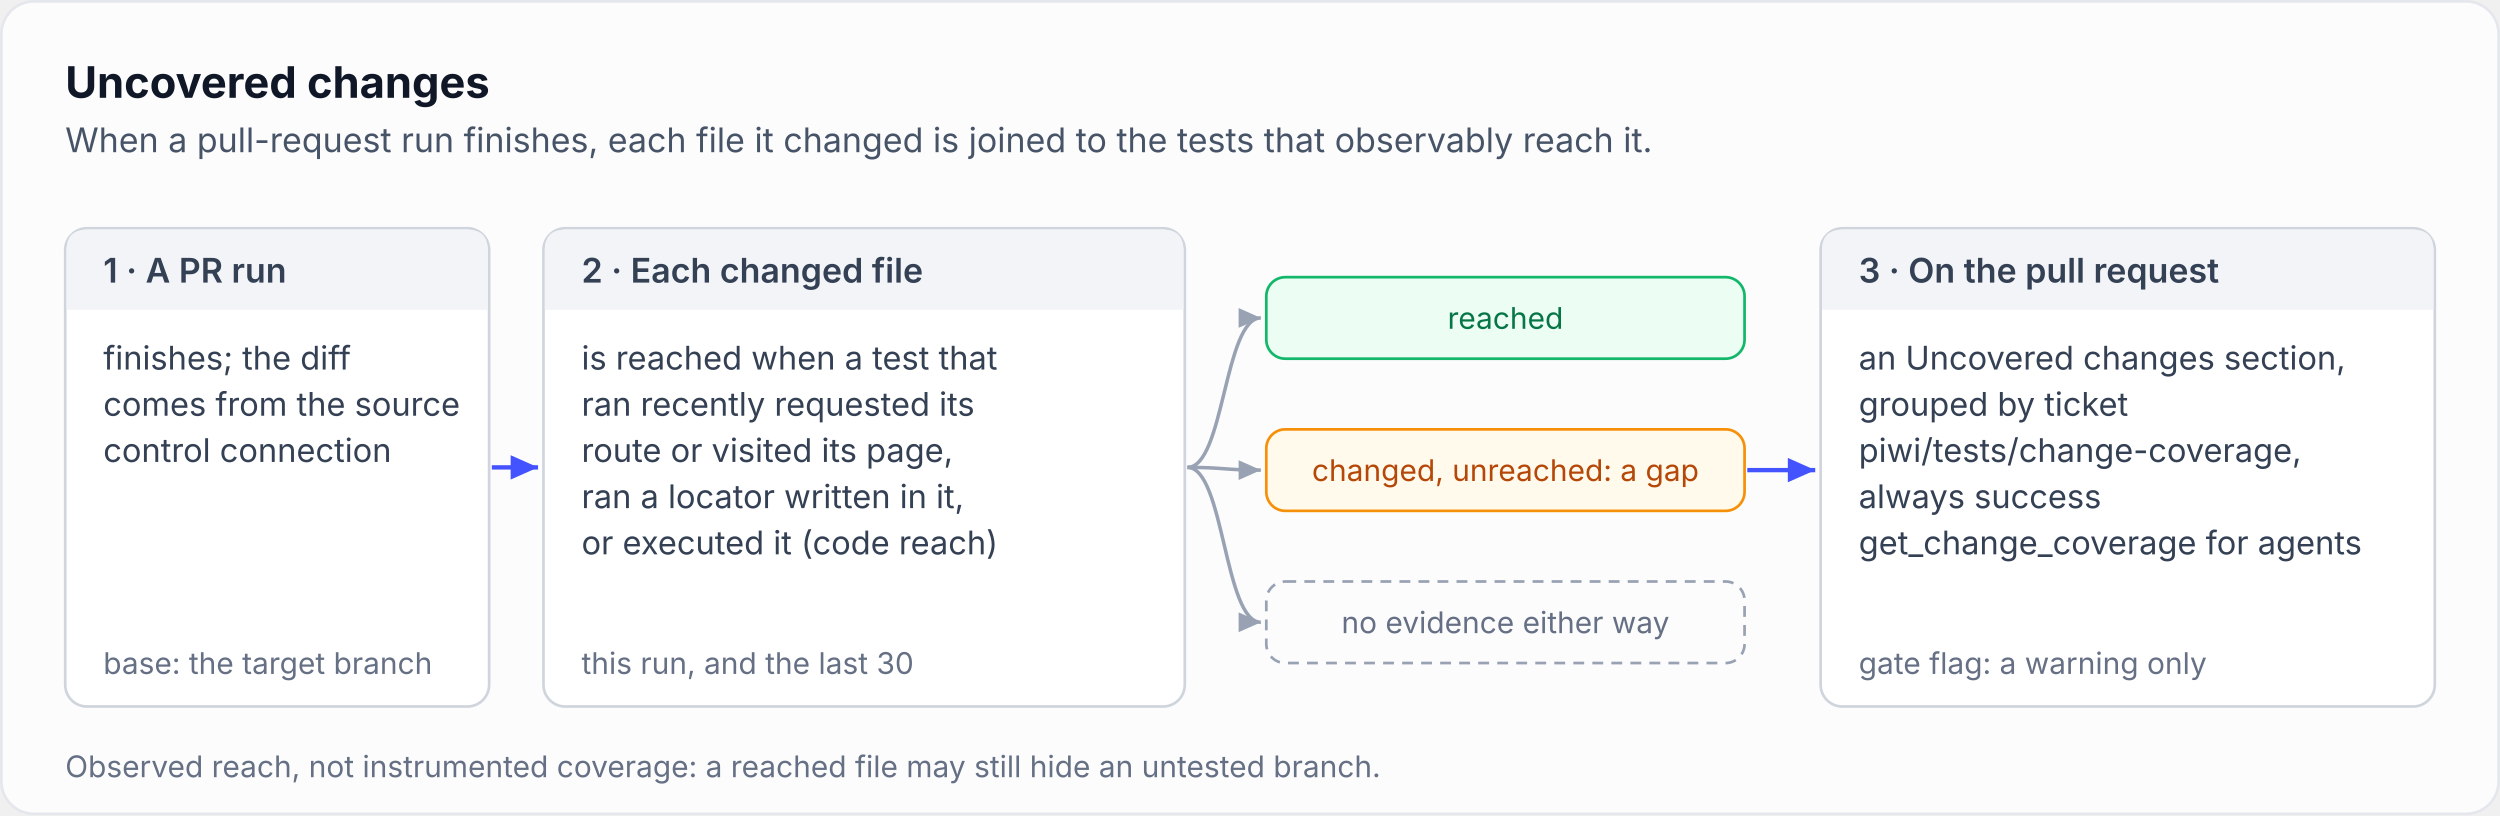
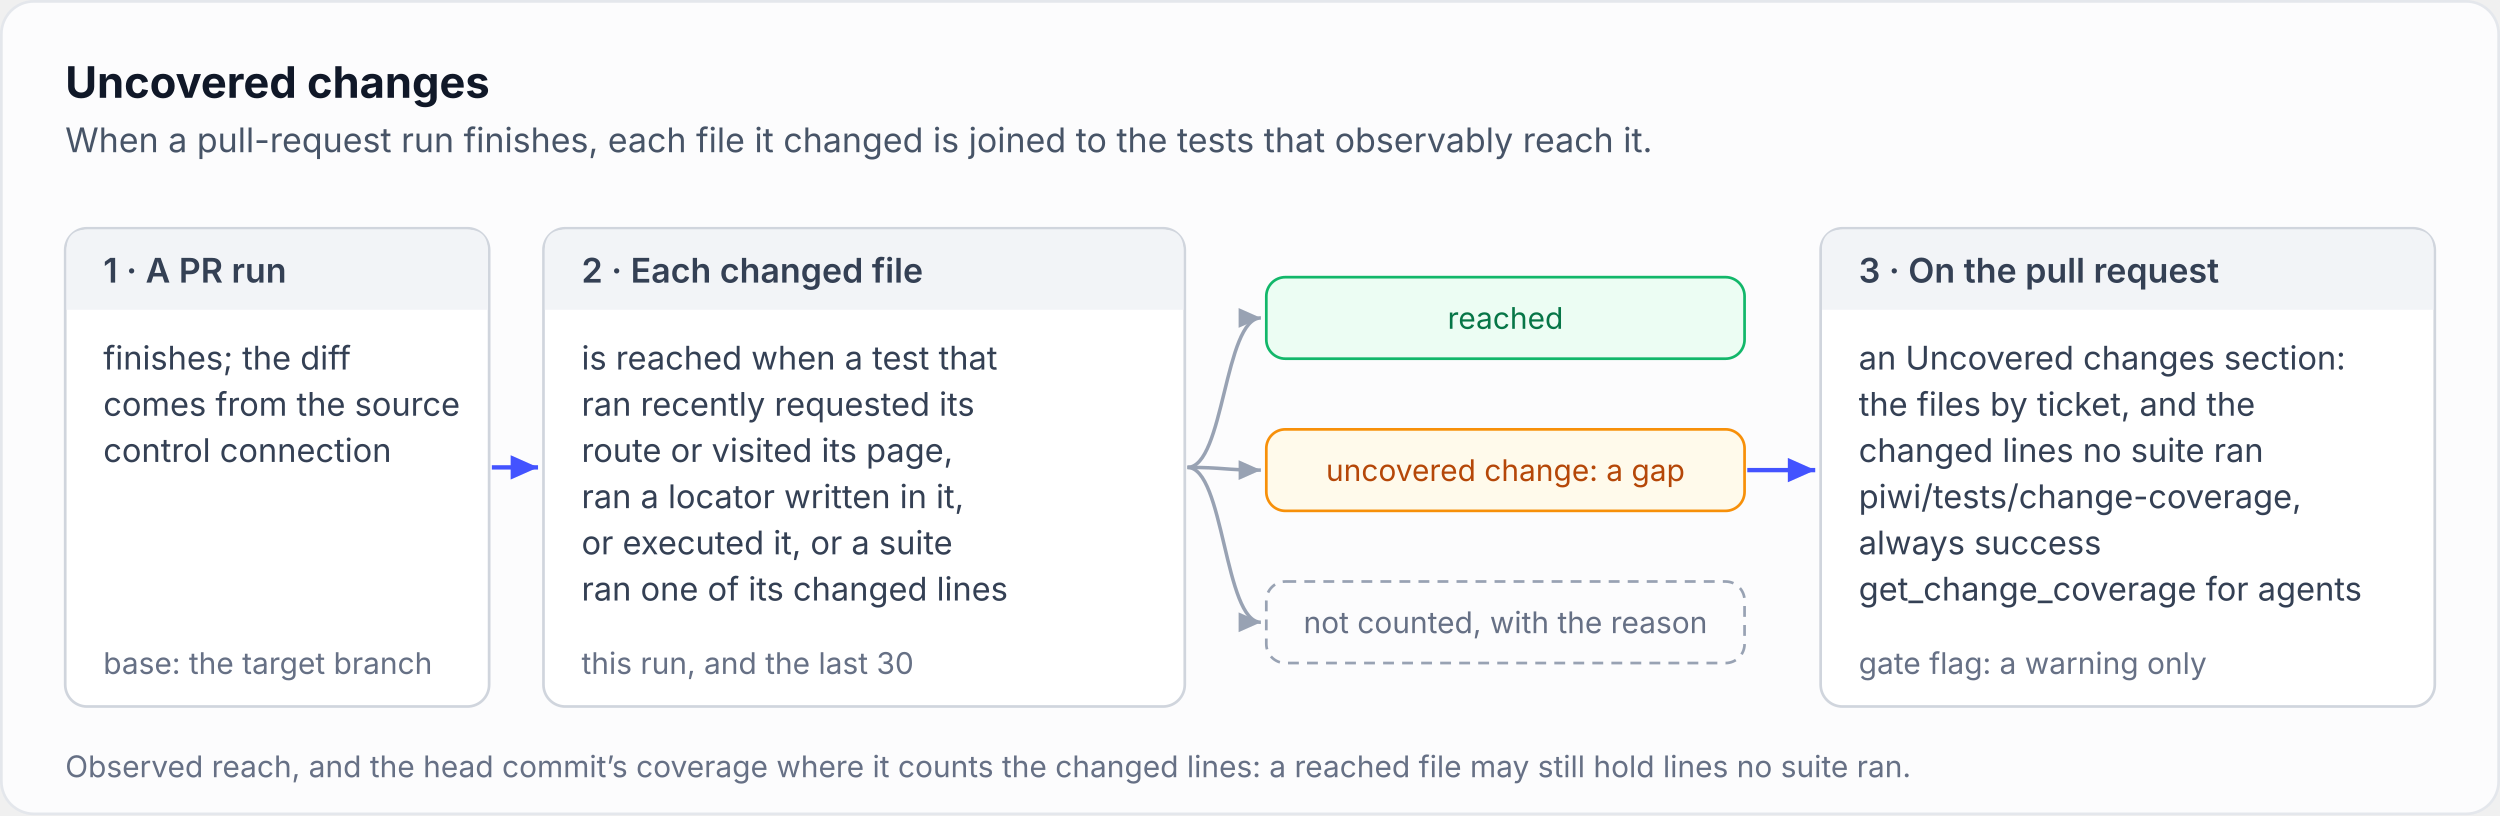
<svg xmlns="http://www.w3.org/2000/svg" viewBox="0 0 920 300" font-family="ui-sans-serif, system-ui, -apple-system, 'Segoe UI', sans-serif">
  <style>
  .bg{fill:#fcfcfd;stroke:#e4e7ec}
  .t{fill:#101828;font-weight:700;font-size:16px}
  .s{fill:#475467;font-size:12.5px}
  .h{fill:#667085;font-size:10.5px;font-weight:600;letter-spacing:.06em}
  .l{fill:#344054;font-size:12px}
  .lb{fill:#344054;font-size:12.5px;font-weight:600}
  .m{fill:#667085;font-size:11px}
  .mono{font-family:ui-monospace,SFMono-Regular,Menlo,Consolas,monospace;font-size:10.5px}
  .bst,.fct,.frt,.okt{font-size:11px}
  .box{fill:#ffffff;stroke:#d0d5dd}
  .hd{fill:#f2f4f7}
  .dash{fill:none;stroke:#98a2b3;stroke-dasharray:4 3}
  .edge{fill:none;stroke:#98a2b3;stroke-width:1.3}
  .acc{fill:none;stroke:#4353ff;stroke-width:1.6}
  .acct{fill:#4353ff;font-size:11px}
  .arr{fill:#98a2b3} .arra{fill:#4353ff}
  .bs{fill:#fffaeb;stroke:#f79009} .bst{fill:#b54708}
  .fc{fill:#fef3f2;stroke:#f04438} .fct{fill:#b42318}
  .fr{fill:#fff6ed;stroke:#fb6514} .frt{fill:#c4320a}
  .ok{fill:#ecfdf3;stroke:#12b76a} .okt{fill:#067647}
  .chip{stroke-width:1}
  @media (prefers-color-scheme: dark){
    .bg{fill:#161b26;stroke:#333741}
    .t{fill:#f5f5f6} .s{fill:#94969c} .h{fill:#85888e}
    .l,.lb{fill:#cecfd2} .m{fill:#85888e}
    .box{fill:#1f242f;stroke:#333741} .hd{fill:#262b36}
    .dash{stroke:#61646c} .edge{stroke:#61646c} .arr{fill:#61646c}
    .acc{stroke:#8098f9} .acct{fill:#8098f9} .arra{fill:#8098f9}
    .bs{fill:#2b1d07;stroke:#dc6803} .bst{fill:#fec84b}
    .fc{fill:#2d1210;stroke:#d92d20} .fct{fill:#fda29b}
    .fr{fill:#2b170c;stroke:#e04f16} .frt{fill:#f7b27a}
    .ok{fill:#0b2418;stroke:#079455} .okt{fill:#75e0a7}
  }
</style>
  <defs>
    <marker id="ucvA" viewBox="0 0 10 10" refX="9" refY="5" markerWidth="7" markerHeight="7" orient="auto-start-reverse">
      <path class="arr" d="M 0 1 L 9 5 L 0 9 z" />
    </marker>
    <marker id="ucvB" viewBox="0 0 10 10" refX="9" refY="5" markerWidth="7" markerHeight="7" orient="auto-start-reverse">
      <path class="arra" d="M 0 1 L 9 5 L 0 9 z" />
    </marker>
  </defs>
  <rect class="bg" x="0.5" y="0.5" width="919" height="299" rx="12" />
  <text class="t" x="24" y="36">Uncovered changes</text>
  <text class="s" x="24" y="56">When a pull-request run finishes, each file it changed is joined to the tests that observably reach it.</text>
  <rect class="box chip" x="24" y="84" width="156" height="176" rx="8" />
  <path class="hd" d="M 24.5 114 L 24.5 92 Q 24.5 84.5 32 84.5 L 172 84.5 Q 179.5 84.5 179.5 92 L 179.5 114 Z" />
  <text class="lb" x="38" y="104">1 · A PR run</text>
  <text class="l" x="38" y="136">finishes; the diff</text>
  <text class="l" x="38" y="153">comes from the source</text>
  <text class="l" x="38" y="170">control connection</text>
  <text class="m" x="38" y="248">base: the target branch</text>
  <rect class="box chip" x="200" y="84" width="236" height="176" rx="8" />
  <path class="hd" d="M 200.5 114 L 200.5 92 Q 200.5 84.5 208 84.5 L 428 84.5 Q 435.5 84.5 435.5 92 L 435.5 114 Z" />
  <text class="lb" x="214" y="104">2 · Each changed file</text>
  <text class="l" x="214" y="136">is reached when a test that</text>
  <text class="l" x="214" y="153">ran recently requested its</text>
  <text class="l" x="214" y="170">route or visited its page,</text>
  <text class="l" x="214" y="187">ran a locator written in it,</text>
-   <text class="l" x="214" y="204">or executed it (code reach)</text>
+   <text class="l" x="214" y="204">or executed it, or a suite</text>
+   <text class="l" x="214" y="221">ran one of its changed lines</text>
  <text class="m" x="214" y="248">this run, and the last 30</text>
  <rect class="ok chip" x="466" y="102" width="176" height="30" rx="7" />
  <text class="okt" x="554.0" y="121" text-anchor="middle">reached</text>
  <path class="edge" d="M 437 172.0 C 450.5 172.0, 450.5 117, 464 117" marker-end="url(#ucvA)" />
  <rect class="bs chip" x="466" y="158" width="176" height="30" rx="7" />
-   <text class="bst" x="554.0" y="177" text-anchor="middle">changed, unreached: a gap</text>
+   <text class="bst" x="554.0" y="177" text-anchor="middle">uncovered change: a gap</text>
  <path class="edge" d="M 437 172.0 C 450.5 172.0, 450.5 173, 464 173" marker-end="url(#ucvA)" />
  <rect class="dash chip" x="466" y="214" width="176" height="30" rx="7" />
-   <text class="m" x="554.0" y="233" text-anchor="middle">no evidence either way</text>
+   <text class="m" x="554.0" y="233" text-anchor="middle">not counted, with the reason</text>
  <path class="edge" d="M 437 172.0 C 450.5 172.0, 450.5 229, 464 229" marker-end="url(#ucvA)" />
  <path class="acc" d="M 181 172.0 L 198 172.0" marker-end="url(#ucvB)" />
  <rect class="box chip" x="670" y="84" width="226" height="176" rx="8" />
  <path class="hd" d="M 670.5 114 L 670.5 92 Q 670.5 84.5 678 84.5 L 888 84.5 Q 895.5 84.5 895.5 92 L 895.5 114 Z" />
  <text class="lb" x="684" y="104">3 · On the pull request</text>
-   <text class="l" x="684" y="136">an Uncovered changes section,</text>
-   <text class="l" x="684" y="153">grouped by ticket</text>
-   <text class="l" x="684" y="170">piwi/tests/change-coverage,</text>
-   <text class="l" x="684" y="187">always success</text>
-   <text class="l" x="684" y="204">get_change_coverage for agents</text>
+   <text class="l" x="684" y="136">an Uncovered changes section:</text>
+   <text class="l" x="684" y="153">the files by ticket, and the</text>
+   <text class="l" x="684" y="170">changed lines no suite ran</text>
+   <text class="l" x="684" y="187">piwi/tests/change-coverage,</text>
+   <text class="l" x="684" y="204">always success</text>
+   <text class="l" x="684" y="221">get_change_coverage for agents</text>
  <text class="m" x="684" y="248">gate flag: a warning only</text>
  <path class="acc" d="M 643 173 L 668 173" marker-end="url(#ucvB)" />
-   <text class="m" x="24" y="286">Observed reach, not instrumented coverage: a reached file may still hide an untested branch.</text>
+   <text class="m" x="24" y="286">Observed reach, and the head commit’s coverage where it counts the changed lines: a reached file may still hold lines no suite ran.</text>
</svg>
